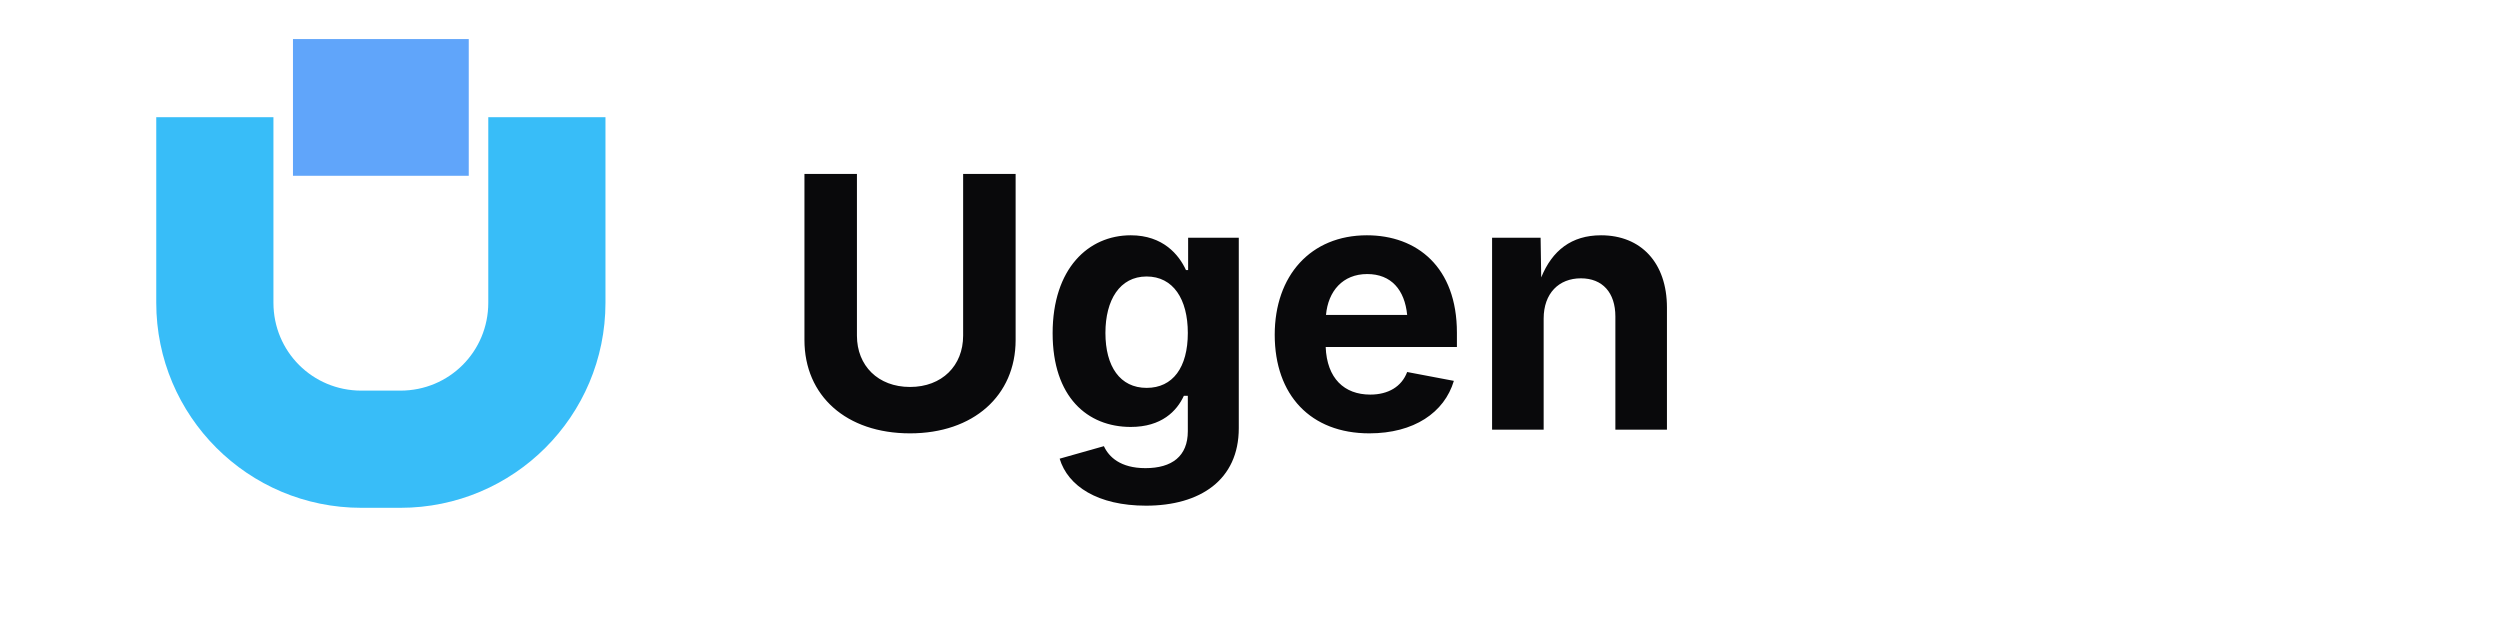
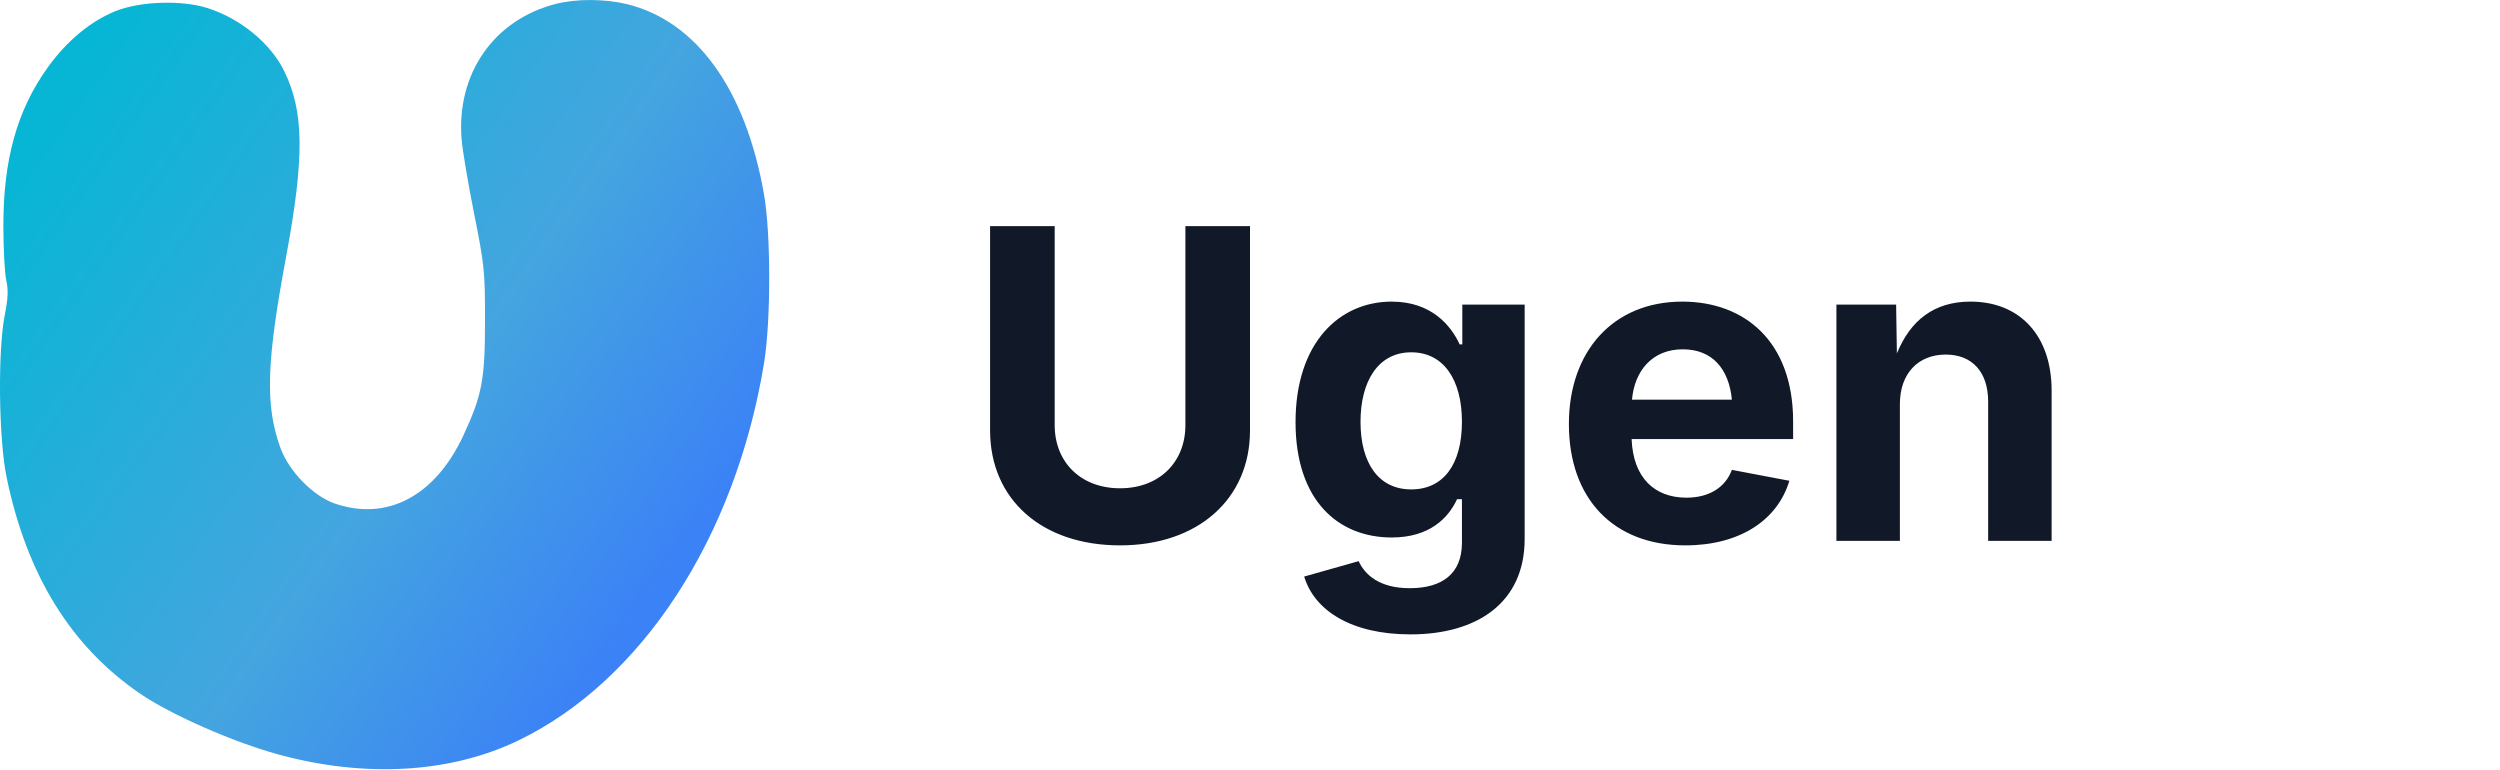
- <svg xmlns="http://www.w3.org/2000/svg" width="128" height="32" viewBox="0 0 128 32" fill="none">
-   <path d="M8 6v9.5C8 21.3 12.7 26 18.5 26h2C26.3 26 31 21.3 31 15.5V6h-6v9.5c0 2.5-2 4.5-4.5 4.5h-2c-2.5 0-4.5-2-4.5-4.5V6H8Z" fill="#38BDF8" />
-   <path d="M15 2h9v7h-9z" fill="#60A5FA" />
-   <text x="40" y="22" font-family="Inter, Arial, sans-serif" font-size="18" font-weight="700" fill="#09090B">Ugen</text>
+ <svg xmlns="http://www.w3.org/2000/svg" width="104" height="32" viewBox="0 0 104 32" fill="none">
+   <path fill-rule="evenodd" clip-rule="evenodd" d="M23.147 0.156C20.555 0.807 18.983 3.052 19.202 5.791C19.237 6.233 19.471 7.624 19.722 8.882C20.151 11.027 20.179 11.303 20.177 13.333C20.176 15.797 20.055 16.436 19.278 18.111C18.104 20.641 16.095 21.7 13.91 20.94C13.022 20.631 12.014 19.596 11.668 18.638C11.028 16.868 11.078 15.111 11.894 10.726C12.672 6.543 12.654 4.654 11.821 2.952C11.257 1.799 9.991 0.763 8.619 0.332C7.545 -0.006 5.826 0.054 4.805 0.463C3.771 0.878 2.771 1.71 1.983 2.809C0.704 4.595 0.133 6.651 0.14 9.438C0.143 10.39 0.198 11.399 0.263 11.681C0.351 12.06 0.334 12.426 0.199 13.102C-0.097 14.585 -0.056 18.26 0.275 19.858C1.116 23.926 2.956 26.901 5.847 28.869C7.124 29.739 9.709 30.874 11.58 31.385C15.201 32.375 18.758 32.164 21.587 30.792C26.716 28.303 30.588 22.353 31.781 15.126C32.072 13.362 32.073 9.735 31.782 8.079C31.015 3.709 28.973 0.877 26.08 0.172C25.169 -0.05 23.996  -0.056 23.147 0.156Z" fill="url(#ugenGradient)" />
+   <text x="40" y="22.5" font-family="Inter, Arial, sans-serif" font-size="18" font-weight="700" fill="#111827">Ugen</text>
+   <defs>
+     <linearGradient id="ugenGradient" x1="29.858" y1="20.894" x2="3.448" y2="2.291" gradientUnits="userSpaceOnUse">
+       <stop stop-color="#3B82F6" />
+       <stop offset="0.374" stop-color="#44A5DF" />
+       <stop offset="1" stop-color="#06B6D4" />
+     </linearGradient>
+   </defs>
</svg>
